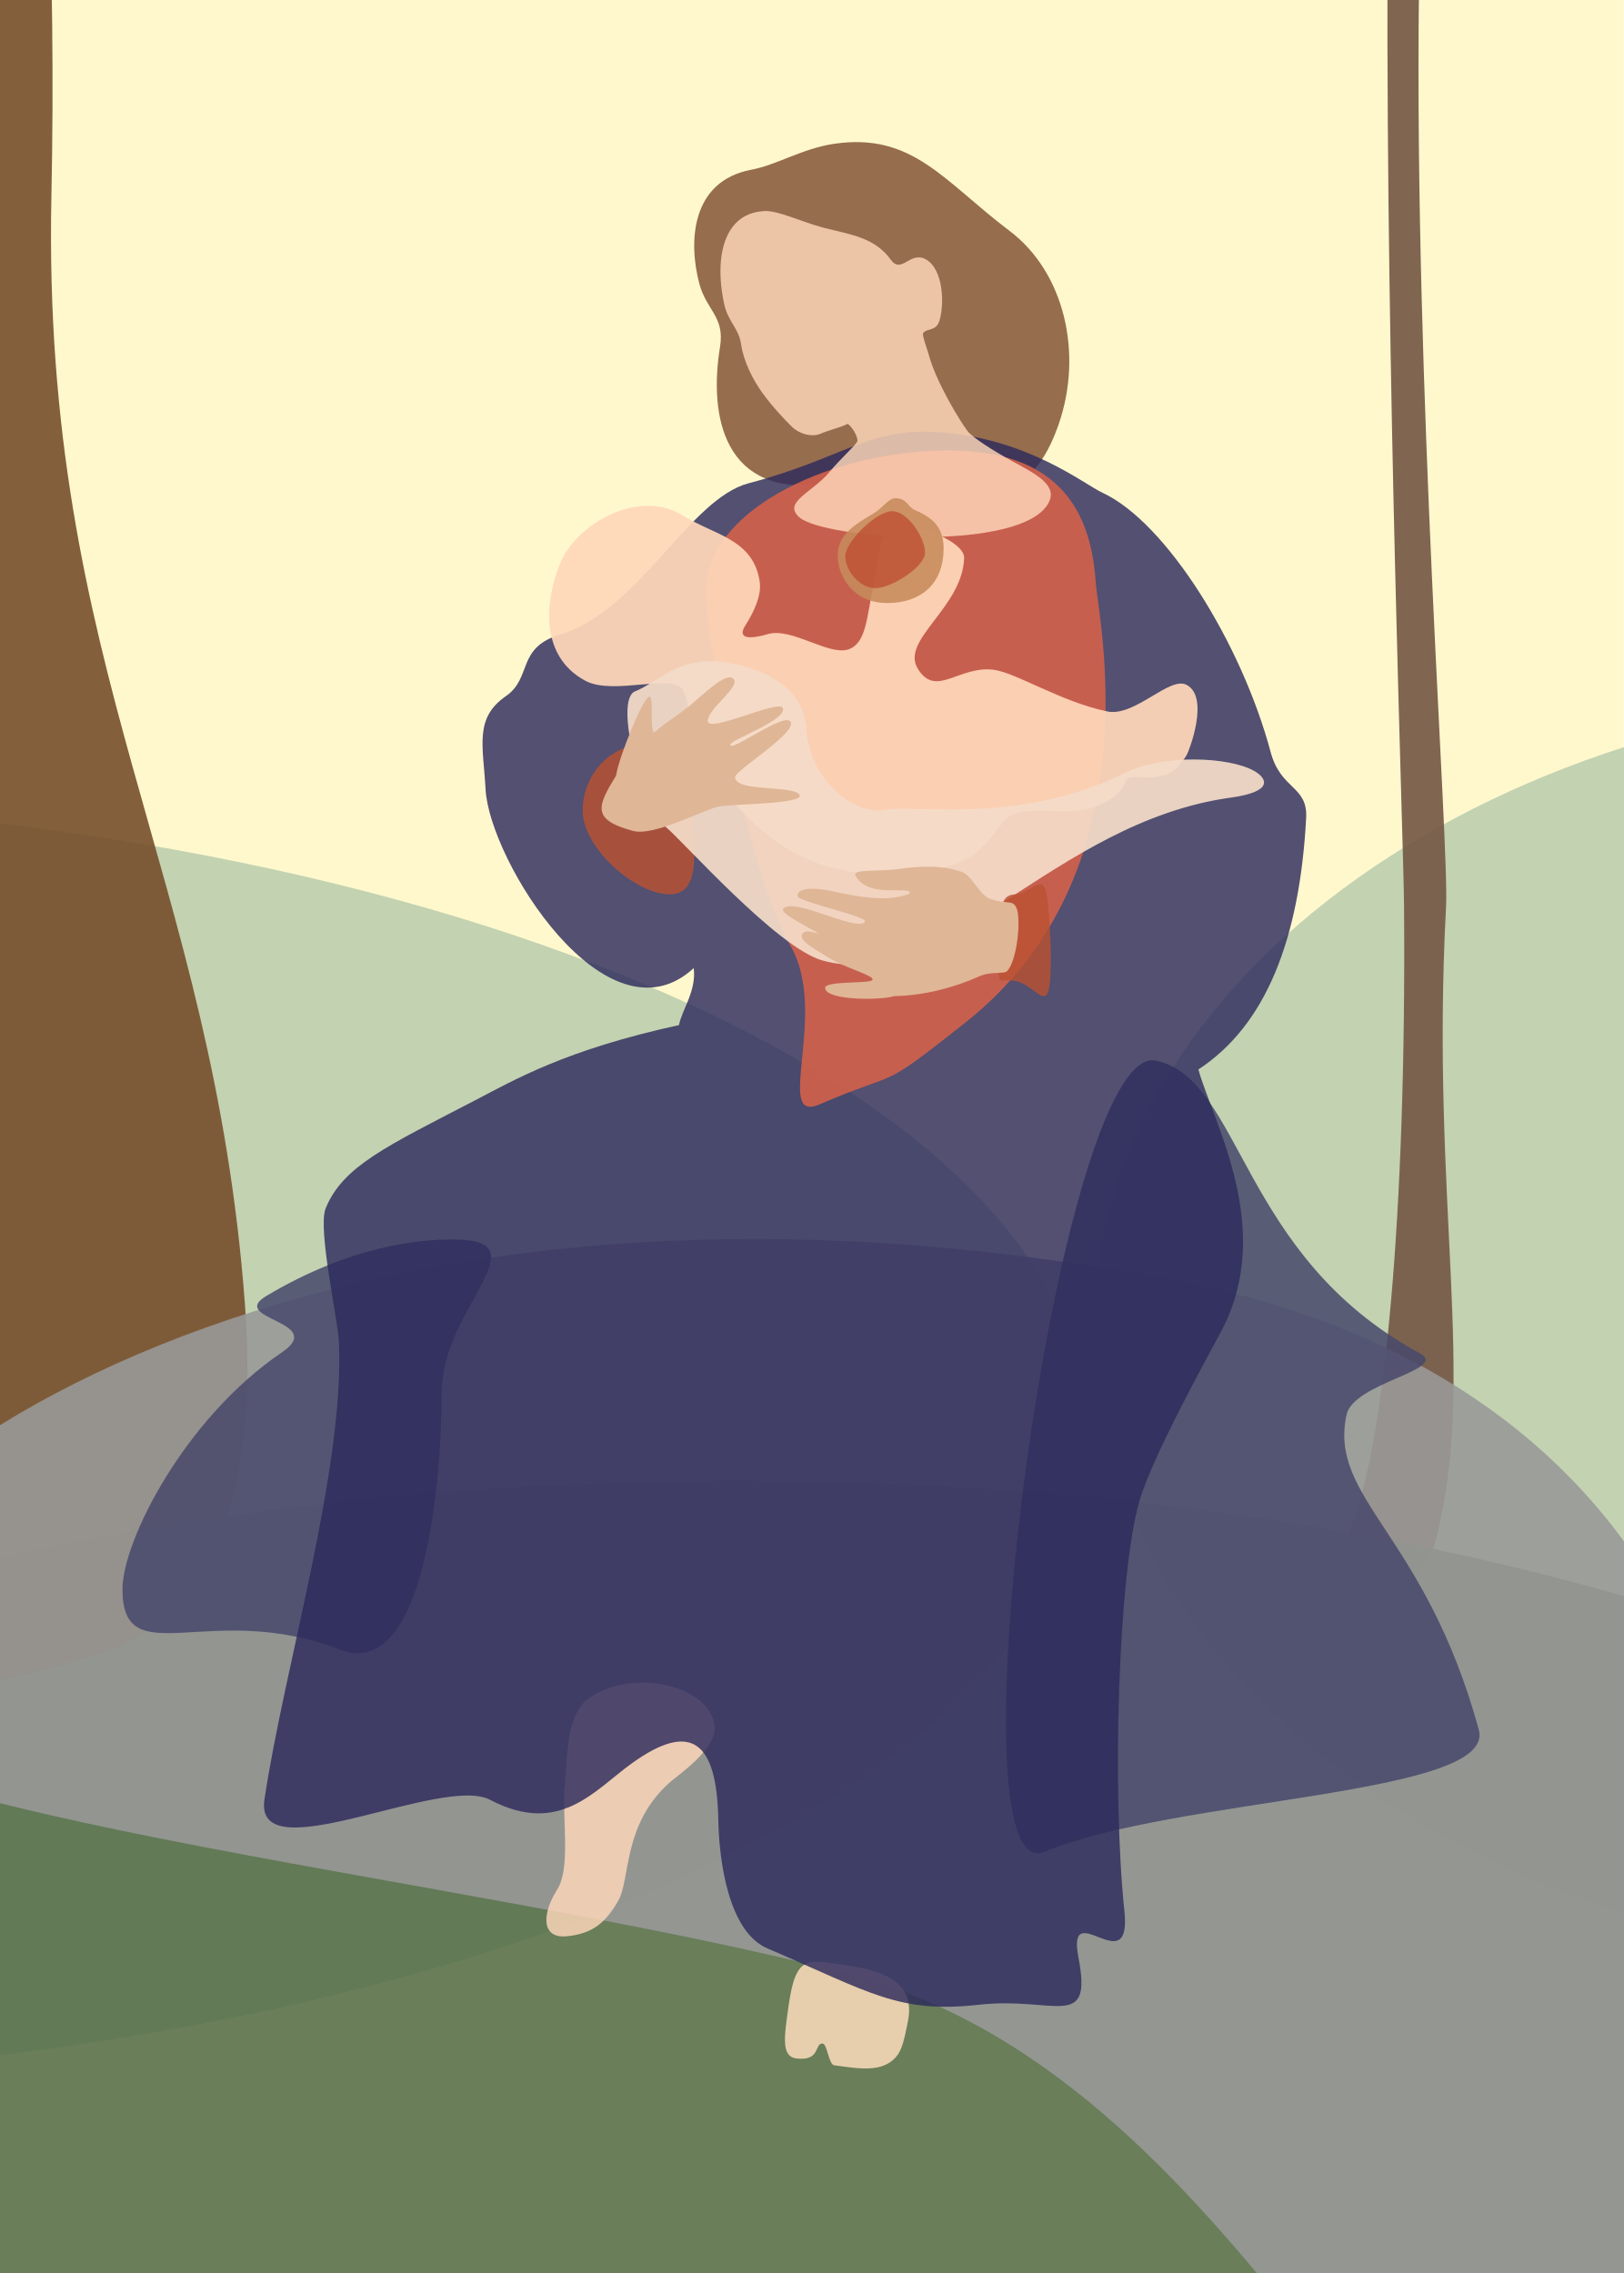
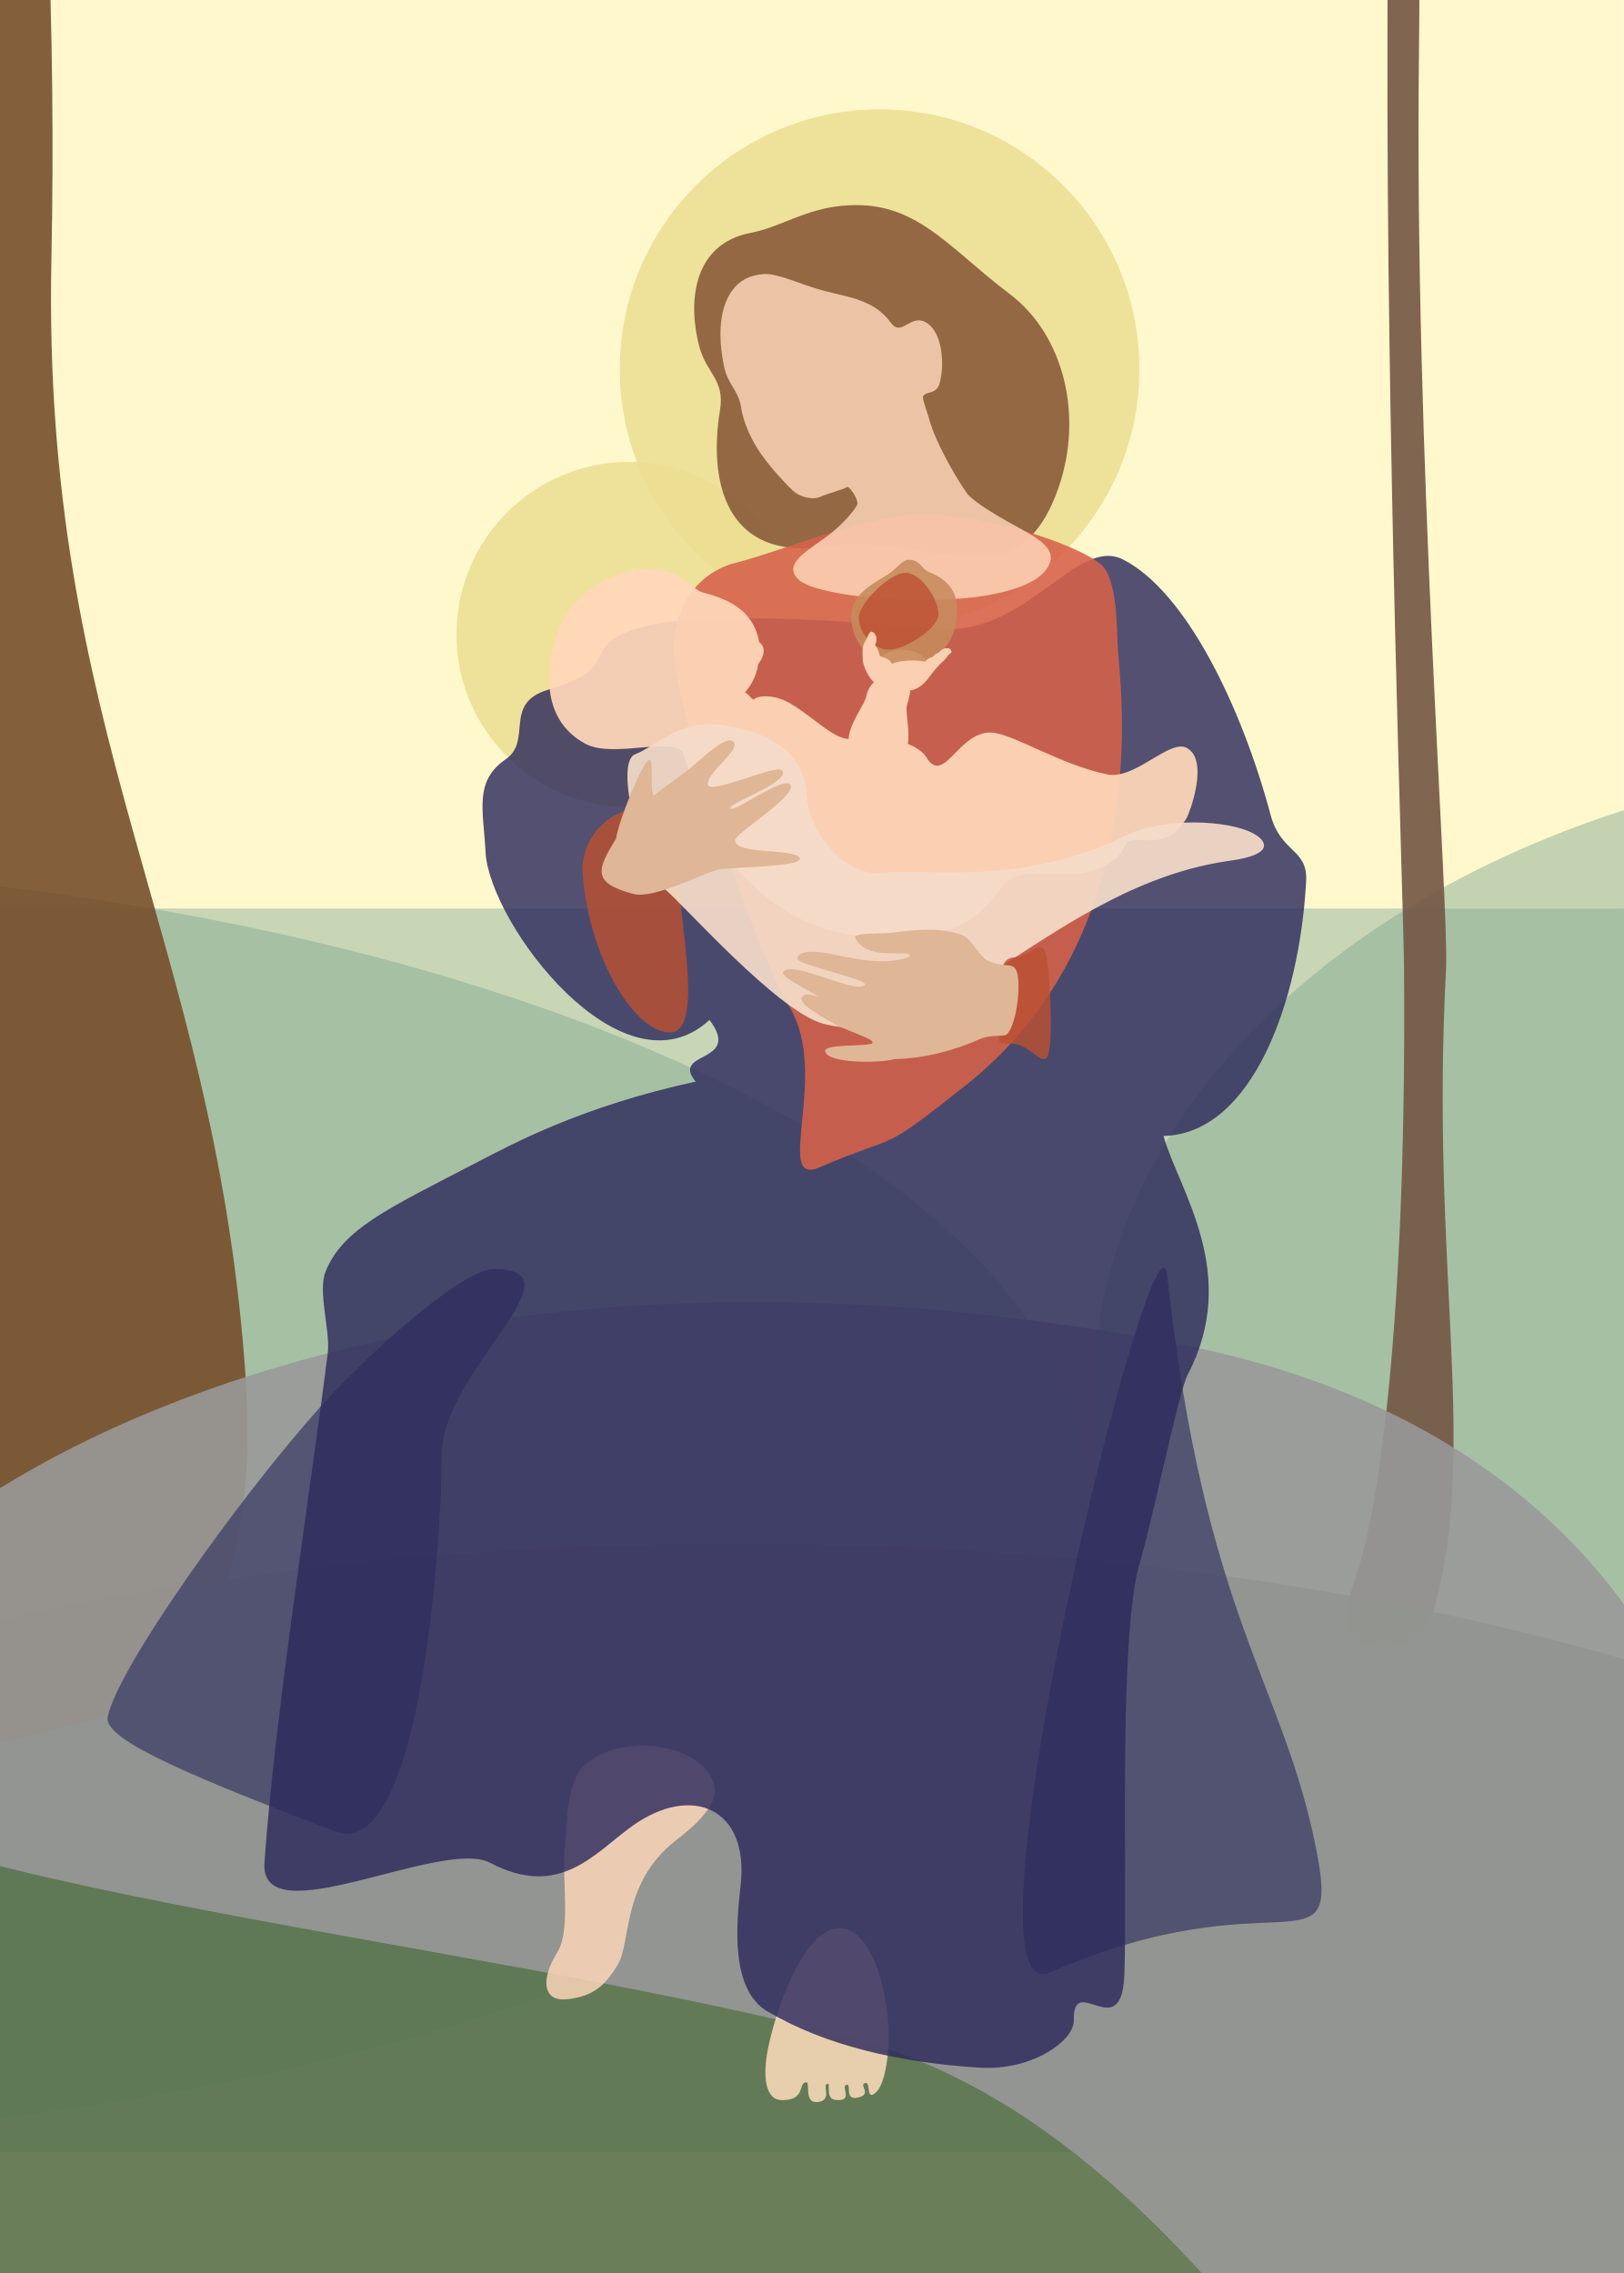
<svg xmlns="http://www.w3.org/2000/svg" width="2500" height="3500" id="svg2" version="1.1">
  <defs id="defs4" />
  <g id="layer1" transform="translate(0,2447.638)">
    <rect style="fill:#fff8cd;fill-opacity:1;fill-rule:evenodd;stroke:none" id="rect3753" width="2500" height="3500" x="0" y="-2447.638" />
  </g>
  <g id="layer3">
-     <path style="fill:#81a991;fill-opacity:0.471;stroke:none" d="m 4463.775,2048.826 c 0,544.502 -622.311,985.909 -1389.97,985.909 -767.659,0 -1389.97,-441.406 -1389.97,-985.909 0,-544.503 622.311,-985.909 1389.97,-985.909 767.659,0 1389.97,441.406 1389.97,985.909 z" id="path3794" />
-     <path style="fill:#735745;fill-opacity:0.91;stroke:none" d="m 2226.376,1396.862 c -24.244,456.107 49.051,727.821 -16.198,975.798 -20.521,77.99 -83.962,68.287 -109.061,60.619 -31.215,-9.537 -40.672,-24.695 -14.016,-101.132 42.49,-121.843 78.666,-446.598 74.625,-939.325 -0.804,-97.993 -27.394,-803.967 -25.517,-1444.549 1.097,-374.433 -2.774,-597.979 13.395,-597.979 16.206,0 39.727,257.77 35.123,634.422 -7.592,621.193 46.842,1314.442 41.648,1412.147 z" id="path3800" />
-     <path id="path3791" d="m 1677.21,2216.165 c 0,544.502 -1034.772,985.909 -2311.229,985.909 -1276.456,0 -2311.229,-441.406 -2311.229,-985.909 0,-544.503 1034.773,-985.909 2311.229,-985.909 1276.456,0 2311.229,441.406 2311.229,985.909 z" style="fill:#81a991;fill-opacity:0.471;stroke:none" />
-     <path style="fill:#566f4b;fill-opacity:0.884;stroke:none" d="m 3515.331,3265.645 c 0,544.502 -1065.526,985.909 -2379.919,985.909 -1314.393,0 -2379.919,-441.406 -2379.919,-985.909 0,-544.503 1065.526,-985.909 2379.919,-985.909 1314.393,0 2379.919,441.406 2379.919,985.909 z" id="path3788" />
-     <path style="fill:#764d2a;fill-opacity:0.894;stroke:none" d="m 377.143,2008.572 c 21.365,286.913 -45.824,487.88 -237.059,542.283 -845.894,240.644 -351.359,-238.614 -381.471,-784.888 C -252.646,1561.703 -536.133,851.848 -549.954,113.977 -562.171,-538.211 -317.75,-1238.803 -152.899,-1248.177 19.557,-1257.984 93.424,-382.008 79.158,300.79 63.877,1032.192 327.619,1343.515 377.143,2008.572 z" id="path3797" />
-     <path transform="translate(1398.051,-8.081262)" style="fill:#999999;fill-opacity:0.889;stroke:none" d="M 1026.315,3742.437 C 776.68,4142.525 567.627,3219.446 -92.934,3047.452 -692.991,2891.211 -1752.804,2799.001 -1737.462,2602.985 c 24.244,-309.753 817.683,-878.862 2153.645,-622.254 869.654,167.041 1096.26,982.591 610.132,1761.706 z" id="path3766" />
-     <path style="fill:#48496c;fill-opacity:0.862;stroke:none" d="m 2185.97,2083.766 c 46.752,25.285 -101.903,44.831 -112.742,94.591 -28.292,129.889 121.243,183.296 203.655,485.236 27.758,101.701 -466.69,103.622 -668.721,187.888 -153.44,63.999 22.224,-1250.119 171.726,-1218.244 132.659,28.284 128.588,300.451 406.081,450.528 z" id="path3817" />
+     <rect style="fill:#689a8f;fill-opacity:0.365;stroke:none" id="rect3787" width="2820.346" height="1915.249" x="-177.787" y="1398.883" />
+     <path style="fill:#81a991;fill-opacity:0.471;stroke:none" d="m 4463.775,2145.801 c 0,544.502 -622.311,985.909 -1389.97,985.909 -767.659,0 -1389.97,-441.406 -1389.97,-985.909 0,-544.503 622.311,-985.909 1389.97,-985.909 767.659,0 1389.97,441.406 1389.97,985.909 z" id="path3794" />
+     <path style="fill:#735745;fill-opacity:0.91;stroke:none" d="m 2226.376,1493.837 c -24.244,456.107 49.051,727.821 -16.198,975.798 -20.521,77.99 -83.962,68.287 -109.061,60.619 -31.215,-9.537 -40.672,-24.695 -14.016,-101.132 42.49,-121.843 78.666,-446.598 74.625,-939.325 -0.804,-97.993 -27.394,-803.967 -25.517,-1444.549 1.097,-374.433 -2.774,-597.979 13.395,-597.979 16.206,0 39.727,257.77 35.123,634.422 -7.592,621.193 46.842,1314.442 41.648,1412.147 z" id="path3800" />
+     <path id="path3791" d="m 1677.21,2313.14 c 0,544.502 -1034.772,985.909 -2311.229,985.909 -1276.456,0 -2311.229,-441.406 -2311.229,-985.909 0,-544.503 1034.773,-985.909 2311.229,-985.909 1276.456,0 2311.229,441.406 2311.229,985.909 z" style="fill:#81a991;fill-opacity:0.471;stroke:none" />
+     <path style="fill:#566f4b;fill-opacity:0.884;stroke:none" d="m 3515.331,3362.619 c 0,544.502 -1065.526,985.909 -2379.919,985.909 -1314.393,0 -2379.919,-441.406 -2379.919,-985.909 0,-544.503 1065.526,-985.909 2379.919,-985.909 1314.393,0 2379.919,441.406 2379.919,985.909 z" id="path3788" />
+     <path style="fill:#764d2a;fill-opacity:0.894;stroke:none" d="m 377.143,2105.546 c 21.365,286.913 -45.824,487.88 -237.059,542.283 -845.894,240.644 -351.359,-238.614 -381.471,-784.888 -11.259,-204.263 -294.746,-914.119 -308.568,-1651.99 -12.217,-652.188 232.204,-1352.78 397.055,-1362.154 C 19.557,-1161.009 93.424,-285.033 79.158,397.765 63.877,1129.167 327.619,1440.49 377.143,2105.546 z" id="path3797" />
+     <path style="fill:#999999;fill-opacity:0.889;stroke:none" d="M 2424.366,3831.33 C 2174.731,4231.418 1965.679,3308.339 1305.117,3136.345 705.06,2980.105 -354.753,2887.894 -339.411,2691.878 c 24.244,-309.753 817.683,-878.862 2153.645,-622.254 869.654,167.041 1096.26,982.591 610.132,1761.706 z" id="path3766" />
+     <path style="fill:#48496c;fill-opacity:0.862;stroke:none" d="m 2026.352,2846.555 c 39.702,200.371 -57.951,37.705 -410.108,190.795 -152.468,66.281 163.999,-1224.789 180.788,-1072.851 58.373,528.284 178.441,625.275 229.32,882.057 z" id="path3817" />
  </g>
  <g id="layer2">
-     <path style="fill:#7e4e30;fill-opacity:0.815;stroke:none" d="m 1630.067,653.06 c -64.798,187.606 -198.522,67.652 -356.127,91.327 -161.394,24.244 -182.511,-105.826 -165.368,-210.102 7.676,-46.694 -20.913,-56.19 -31.924,-97.768 -17.019,-64.265 -12.743,-157.636 80.151,-175.19 40.137,-7.585 78.15,-32.623 127.487,-39.899 120.856,-17.821 169.276,57.974 269.907,133.945 84.849,64.056 113.522,188.686 75.874,297.686 z" id="path3780" />
-     <path style="fill:#ffd8ba;fill-opacity:0.82;stroke:none" d="m 1032.563,2743.394 c -74.73,65.279 -61.252,150.137 -80.911,183.879 -19.572,33.593 -39.358,50.388 -79.2,54.264 -38.047,3.702 -39.503,-32.453 -14.298,-72.505 20.911,-33.229 7.049,-110.451 11.297,-157.064 4.199,-46.081 2.21,-110.505 35.913,-135.769 64.894,-48.644 186.191,-22.738 194.963,40.683 4.834,34.945 -56.157,76.371 -67.765,86.512 z" id="path3771" />
-     <path style="fill:#ffdebd;fill-opacity:0.841;stroke:none" d="m 1397.823,3112.798 c -5.451,26.826 -8.616,43.417 -18.179,54.445 -21.301,24.564 -56.752,18.268 -95.268,12.9 -8.527,-1.188 -10.619,-32.805 -17.751,-33.402 -13.031,-1.091 -2.662,27.521 -40.436,22.886 -23.931,-2.936 -18.595,-34.134 -12.209,-79.958 11.243,-80.673 29.022,-71.882 84.83,-64.104 55.808,7.778 111.975,23.444 99.014,87.233 z" id="path3793" />
-     <path style="fill:#48496c;fill-opacity:0.862;stroke:none" d="m 680,2144.286 c 0,131.759 -24.714,447.01 -157.143,395.714 -199.159,-77.143 -334.286,38.902 -334.286,-92.857 0,-74.623 96.053,-263.597 245.35,-364.677 71.044,-48.1 -84.196,-50.97 -23.679,-87.045 131.695,-78.504 237.664,-86.849 286.9,-86.849 142.016,0 -17.143,103.955 -17.143,235.714 z" id="path3814" />
-     <path style="fill:#2c2a5c;fill-opacity:0.815;stroke:none" d="m 2011.01,1259.934 c -10.009,185.434 -61.563,318.599 -165.94,386.814 23.203,82.62 117.802,245.097 36.111,401.378 -14.46,27.663 -105.436,190.505 -126.455,261.777 -33.368,113.149 -42.885,449.53 -23.534,632.812 11.766,111.44 -89.693,-26.575 -70.744,71.593 22.069,114.331 -36.567,59.602 -152.604,72.546 -124.304,13.867 -166.376,-18.013 -326.279,-86.66 -60.722,-26.068 -74.482,-136.924 -75.618,-197.8 -2.244,-120.18 -41.005,-153.367 -132.918,-87.364 -57.661,41.406 -111.175,112.683 -218.467,56.352 -74.526,-39.128 -364.4,113.469 -347.404,-0.416 30.627,-205.222 123.548,-508.635 114.667,-705.238 -1.513,-33.492 -33.102,-173.968 -20.39,-205.142 26.505,-65 94.283,-95.767 229.583,-166.063 61.558,-31.983 139.688,-77.938 314.375,-116.06 4.645,-24.182 26.991,-52.223 22.737,-87.794 -134.162,123.454 -314.758,-165.608 -320.547,-275.528 -3.486,-66.189 -17.855,-109.288 31.252,-143.17 41.188,-28.418 15.534,-74.395 84.249,-95.173 121.146,-36.632 197.571,-208.532 289.761,-232.733 147.939,-38.836 184.363,-87.74 298.813,-78.127 133.583,11.219 217.19,79.537 245.884,92.864 98.457,45.728 214.127,232.299 258.79,399.165 15.792,59 57.407,51.433 54.68,101.97 z" id="path3756" />
-     <path style="fill:#d7624b;fill-opacity:0.884;stroke:none" d="m 1686.955,895.827 c 3.683,55.835 91.851,447.378 -200.742,678.89 -138.274,109.408 -94.481,69.678 -224.418,125.86 -71.653,30.981 15.501,-141.809 -45.19,-245.132 -70.542,-120.094 -129.68,-479.259 -129.68,-545.476 0,-120.505 180.184,-210.112 355.574,-216.173 177.304,-6.127 236.526,81.787 244.457,202.031 z" id="path3777" />
-     <path style="fill:#ffd8ba;fill-opacity:0.82;stroke:none" d="m 1371.591,399.978 c 16.396,22.797 29.633,-13.997 53.726,-0.691 26.991,14.905 29.023,67.745 21.263,94.147 -5.061,17.22 -19.101,11.377 -25.256,19.456 -2.079,2.728 6.846,26.474 8.729,33.567 11.171,42.084 48.763,103.071 59.568,117.224 7.445,9.752 38.541,29.838 68.773,46.354 35.444,19.363 69.323,36.28 56.861,62.643 -37.377,79.072 -346.402,58.058 -384.72,23.709 -25.938,-23.252 20.053,-37.586 46.765,-69.808 17.732,-21.39 42.431,-43.07 42.813,-47.421 0.678,-7.722 -8.771,-22.553 -14.99,-26.529 -10.33,5.555 -29.068,9.636 -41.86,15.273 -12.19,5.371 -31.535,1.062 -43.274,-10.087 -9.2,-8.737 -30.485,-31.082 -46.001,-52.541 -15.087,-20.865 -29.363,-49.412 -33.126,-75.874 -3.446,-24.229 -20.013,-33.763 -25.925,-61.474 -10.619,-49.772 -6.352,-92.599 12.63,-118.037 11.027,-14.777 26.35,-23.352 48.352,-24.885 21.69,-1.511 57.608,16.598 91.891,25.574 39.913,10.45 78.508,14.263 103.779,49.399 z" id="path3759" />
-     <path style="fill:#ffd8ba;fill-opacity:0.926;stroke:none" d="m 1169.67,895.742 c 3.03,20.807 -8.183,45.481 -22.267,67.646 -10.331,16.26 -1.469,23.528 35.044,12.969 36.421,-10.533 92.94,33.326 123.289,23.717 28.328,-8.97 28.427,-49.796 38.424,-94.847 6.318,-28.47 8.828,-75.619 22.441,-88.021 23.146,-21.087 118.929,13.406 117.866,42.141 -2.841,76.828 -98.398,125.863 -71.488,170.159 28.023,46.128 63.628,-5.389 117.522,1.904 34.068,4.611 104.373,49.779 174.556,64.093 42.119,8.59 95.57,-54.602 121.748,-41.027 36.027,18.682 4.115,101.663 0.315,108.015 -19.299,32.252 -37.729,36.211 -74.888,34.063 -29.597,-1.711 -8.532,14.756 -48.203,37.757 -57.861,33.547 -131.393,-6.508 -160.546,32.992 -40.43,54.78 -61.155,67.654 -135.915,75.768 -145.314,15.77 -218.369,-38.546 -293.788,-123.79 -49.858,-56.354 -45.331,-115.485 -61.291,-154.809 -12.238,-30.155 -106.869,7.446 -151.055,-16.113 -70.995,-37.855 -62.434,-123.206 -39.31,-180.364 24.905,-61.561 121.393,-116.646 189.614,-73.996 48.083,30.061 108.359,36.029 117.93,101.744 z" id="path3762" />
-     <path style="fill:#ba5132;fill-opacity:0.815;stroke:none" d="m 1102.857,1274.286 c 0,56.806 19.365,142.857 -34.286,142.857 -53.651,0 -134.286,-71.765 -134.286,-128.571 0,-56.806 43.492,-102.857 97.143,-102.857 53.651,0 71.428,31.765 71.428,88.571 z" id="path3783" transform="translate(-37.14286,-40)" />
-     <path style="fill:#c78b5c;fill-opacity:0.884;stroke:none" d="m 1452.857,844.286 c 0,54.44 -34.281,84.286 -87.143,84.286 -52.861,0 -77.896,-43.279 -75.714,-77.143 1.996,-30.975 31.024,-46.387 55.145,-60.944 14.149,-8.539 22.862,-23.342 33.426,-23.342 17.649,0 18.936,13.482 29.949,18.243 21.973,9.499 44.337,22.636 44.337,58.9 z" id="path3774" />
-     <path style="fill:#bd482d;fill-opacity:0.704;stroke:none" d="m 1424.286,850.714 c 0,22.486 -52.365,55 -76.428,55 -24.064,0 -46.429,-26.8 -46.429,-49.286 0,-22.486 48.079,-69.286 72.143,-69.286 24.064,0 50.714,41.086 50.714,63.571 z" id="path3796" />
-     <path style="fill:#f5dcc9;fill-opacity:0.926;stroke:none" d="m 1895.046,1228.167 c -273.829,37.744 -441.692,301.627 -628.165,250.978 -70.093,-19.038 -217.196,-186.008 -241.576,-205.521 -36.248,-29.012 -81,-196.008 -47.477,-209.102 34.304,-13.399 66.815,-53.474 132.33,-45.457 38.445,4.705 126.745,25.545 131.296,103.792 4.324,74.329 70.106,132.436 120.385,124.279 54.155,-8.786 205.915,23.87 371.522,-57.627 57.672,-28.381 159.25,-24.387 197.803,-2.327 20.225,11.573 29.771,31.902 -36.118,40.984 z" id="path3043" />
-     <path style="fill:#dfb696;fill-opacity:1;stroke:none" d="m 1123.812,1042.938 c -14.374,-0.174 -43.47,28.407 -59.906,42.031 -15.972,13.24 -36.369,25.808 -57.594,43.469 -6.327,-13.727 0.821,-55.594 -6.656,-55.594 -8.65,0 -46.224,90.221 -51.219,121.687 -0.288,0.465 -0.588,0.905 -0.875,1.375 -27.903,45.609 -37.049,66.545 27.375,83.594 31.722,8.395 104.311,-30.713 130.125,-37.312 15.506,-3.964 132.843,-3.888 126.25,-17.75 -7.753,-16.3 -98.594,-3.996 -99.573,-27.616 -0.433,-10.444 96.423,-68.879 85.323,-85.54 -9.98,-14.979 -92.26,47.73 -92.688,35.563 -0.274,-7.782 89.435,-38.547 80.688,-56.844 -6.381,-13.347 -116.682,40.516 -115.373,19.781 1.262,-19.993 51.877,-52.707 39.28,-64.875 -1.373,-1.326 -3.103,-1.944 -5.156,-1.969 z" id="path3765" />
-     <path style="fill:#ba5132;fill-opacity:0.815;stroke:none" d="m 1612.929,1386.043 c 3.812,36.517 6.208,83.288 4.307,117.512 -3.408,61.37 -22.508,11.575 -55.266,6.791 -18.213,-2.66 -22.877,3.979 -23.785,-7.972 -1.522,-20.008 -3.744,-22.863 -0.288,-54.192 3.685,-33.413 -2.873,-69.843 24.125,-70.951 26.79,-1.099 45.858,-39.567 50.909,8.812 z" id="path3786" />
-     <path style="fill:#dfb696;fill-opacity:1;stroke:none" d="m 1564.781,1397.535 c 7.531,15.04 2.147,78.934 -13.822,97.499 -4.716,5.482 -24.518,0.018 -43.047,8.299 -38.215,17.078 -83.671,29.522 -131.478,30.568 -17.931,6.225 -104.459,7.407 -105.966,-12.492 -0.896,-11.827 70.523,-6.195 72.878,-12.579 2.675,-7.254 -41.593,-17.524 -69.161,-35.098 -22.01,-14.031 -44.203,-25.194 -39.155,-35.117 4.152,-8.162 15.429,-2.808 25.955,-1.091 -25.622,-14.864 -62.901,-32.483 -54.253,-39.284 19.486,-15.323 112.83,37.201 124.914,21.15 6.058,-8.047 -103.361,-30.768 -103.708,-39.797 -0.486,-12.643 25.175,-13.534 53.541,-7.365 19.255,4.187 48.58,10.9 76.378,11.021 19.373,0.084 42.046,-4.87 43.059,-8.388 1.917,-6.655 -26.734,-2.057 -48.821,-5.234 -16.005,-2.302 -29.761,-10.008 -35.229,-22.097 -4.268,-9.436 40.096,-5.616 64.598,-9.188 37.054,-5.401 72.835,-6.084 100.609,4.864 14.9,5.873 26.198,35.483 42.74,41.026 26.768,8.97 33.608,0.599 39.97,13.304 z" id="path3768" />
+     <path transform="matrix(0.6642857,0,0,0.6642857,42.36733,690.3828)" d="m 1794.286,431.429 a 400,400 0 1 1 -800,0 400,400 0 1 1 800,0 z" id="path3785" style="fill:#ebdd92;fill-opacity:0.862;stroke:none" />
+     <path style="fill:#ebdd92;fill-opacity:0.862;stroke:none" id="path3015" d="m 1794.286,431.429 a 400,400 0 1 1 -800,0 400,400 0 1 1 800,0 z" transform="translate(-40,136.9746)" />
+     <path style="fill:#7e4e30;fill-opacity:0.815;stroke:none" d="m 1630.067,750.035 c -64.798,187.606 -198.522,67.652 -356.127,91.327 -161.394,24.244 -182.511,-105.826 -165.368,-210.102 7.676,-46.694 -20.913,-56.19 -31.924,-97.768 -17.019,-64.265 -12.743,-157.636 80.151,-175.19 40.137,-7.585 78.15,-32.623 127.487,-39.899 120.856,-17.821 169.276,57.974 269.907,133.945 84.849,64.056 113.522,188.686 75.874,297.686 z" id="path3780" />
+     <path style="fill:#ffd8ba;fill-opacity:0.82;stroke:none" d="m 1032.563,2840.369 c -74.73,65.279 -61.252,150.137 -80.911,183.879 -19.572,33.593 -39.358,50.388 -79.2,54.264 -38.047,3.702 -39.503,-32.453 -14.298,-72.505 20.911,-33.229 7.049,-110.451 11.297,-157.064 4.199,-46.081 2.21,-110.505 35.913,-135.769 64.894,-48.644 186.191,-22.738 194.963,40.683 4.834,34.945 -56.157,76.371 -67.765,86.512 z" id="path3771" />
+     <path style="fill:#ffdebd;fill-opacity:0.841;stroke:none" d="m 1367.46,3156.974 c -2.219,27.284 -7.884,56.788 -20.516,66.451 -14.515,11.104 -5.225,-20.254 -15.802,-15.679 -8.414,3.639 12.787,17.859 -11.608,22.334 -19.76,3.625 -8.173,-21.437 -15.722,-20.021 -10.959,2.056 12.318,26.793 -17.754,23.375 -15.308,-1.74 -7.486,-24.773 -11.136,-24.852 -11.217,-0.241 8.755,25.884 -16.218,28.24 -21.827,2.059 -10.317,-30.785 -17.469,-30.53 -13.069,0.468 0.633,27.642 -37.424,27.537 -24.11,-0.067 -30.315,-32.49 -21.641,-77.936 10.704,-56.082 54.532,-187.795 110.868,-186.716 56.337,1.079 79.697,122.917 74.421,187.795 z" id="path3793" />
+     <path style="fill:#48496c;fill-opacity:0.862;stroke:none" d="m 680,2241.26 c 0,131.759 -32.652,629.961 -165.081,578.666 -199.159,-77.143 -356.272,-138.896 -349.205,-175.809 14.245,-74.407 205.437,-342.392 331.064,-481.82 66.21,-73.484 213.985,-208.18 263.222,-208.18 142.016,0 -80,155.383 -80,287.143 z" id="path3814" />
+     <path style="fill:#2c2a5c;fill-opacity:0.815;stroke:none" d="m 2011.01,1356.909 c -10.009,185.434 -82.907,388.717 -219.61,392.283 23.203,82.62 118.944,211.343 37.252,367.624 -14.46,27.663 -52.908,218.789 -73.927,290.062 -33.368,113.149 -18.599,493.816 -23.534,632.812 -3.976,111.989 -79.565,-4.957 -77.887,71.593 0.669,30.518 -63.77,77.784 -145.462,72.546 -124.819,-8.004 -237.087,-34.176 -326.279,-86.66 -56.952,-33.513 -48.218,-132.883 -41.273,-193.76 13.624,-119.427 -75.35,-157.407 -167.263,-91.404 -57.661,41.406 -111.175,112.683 -218.467,56.352 -74.526,-39.128 -355.531,114.444 -347.404,-0.416 16.341,-230.936 72.119,-580.064 97.524,-785.238 4.12,-33.272 -15.959,-93.968 -3.247,-125.142 26.505,-65 94.283,-95.767 229.583,-166.063 61.558,-31.983 165.402,-87.938 340.089,-126.06 -39.708,-47.903 72.507,-26.951 21.309,-94.937 -134.162,123.454 -339.043,-148.465 -344.833,-258.385 -3.486,-66.189 -17.855,-109.288 31.252,-143.17 41.188,-28.418 -4.466,-85.824 64.249,-106.602 121.146,-36.632 45.226,-63.92 135.649,-94.06 95.082,-31.694 353.108,-9.582 467.558,0.031 133.583,11.219 211.129,-143.008 282.68,-106.824 96.875,48.991 182.698,226.585 227.361,393.45 15.792,59 57.407,51.433 54.68,101.97 z" id="path3756" />
+     <path style="fill:#d7624b;fill-opacity:0.884;stroke:none" d="m 1721.241,1001.373 c 3.683,55.835 57.565,438.807 -235.028,670.318 -138.274,109.408 -94.481,69.678 -224.418,125.86 -71.653,30.981 15.501,-141.809 -45.19,-245.132 -70.542,-120.094 -179.68,-484.973 -179.68,-551.19 0,-56.004 28.725,-117.656 96.654,-134.828 78.361,-19.809 216.337,-81.615 309.929,-73.61 113.62,9.718 219.159,50.177 250.821,75.667 27.037,21.767 24.894,102.321 26.912,132.915 z" id="path3777" />
+     <path style="fill:#ffd8ba;fill-opacity:0.82;stroke:none" d="m 1371.591,496.953 c 16.396,22.797 29.633,-13.997 53.726,-0.691 26.991,14.905 29.023,67.745 21.263,94.147 -5.061,17.22 -19.101,11.377 -25.256,19.456 -2.079,2.728 6.846,26.474 8.729,33.567 11.171,42.084 48.763,103.071 59.568,117.224 7.445,9.752 38.541,29.838 68.773,46.354 35.444,19.363 69.323,36.28 56.861,62.643 -37.377,79.072 -346.402,58.058 -384.72,23.709 -25.938,-23.252 7.782,-42.274 41.714,-66.778 26.823,-19.37 47.482,-46.1 47.864,-50.451 0.678,-7.722 -8.771,-22.553 -14.99,-26.529 -10.33,5.555 -29.068,9.636 -41.86,15.273 -12.19,5.371 -31.535,1.062 -43.274,-10.087 -9.2,-8.737 -30.485,-31.082 -46.001,-52.541 -15.087,-20.865 -29.363,-49.412 -33.126,-75.874 -3.446,-24.229 -20.013,-33.763 -25.925,-61.474 -10.619,-49.772 -6.352,-92.599 12.63,-118.037 11.027,-14.777 26.35,-23.352 48.352,-24.885 21.69,-1.511 57.608,16.598 91.891,25.574 39.913,10.45 78.508,14.263 103.779,49.399 z" id="path3759" />
+     <path style="fill:#ffd8ba;fill-opacity:0.926;stroke:none" d="m 996.844,875.875 c -57.085,0.385 -116.04,42.923 -134.719,89.094 -23.124,57.159 -31.682,142.52 39.312,180.375 44.185,23.56 138.824,-14.061 151.062,16.094 15.96,39.324 11.423,98.459 61.281,154.812 75.419,85.244 148.467,139.551 293.781,123.781 74.76,-8.113 95.476,-20.97 135.906,-75.75 29.153,-39.5 102.702,0.546 160.562,-33 39.672,-23.001 18.59,-39.461 48.188,-37.75 37.158,2.148 55.607,-1.811 74.906,-34.062 3.801,-6.352 35.714,-89.349 -0.312,-108.031 -26.178,-13.575 -79.631,49.622 -121.75,41.031 -70.183,-14.314 -140.495,-59.483 -174.562,-64.094 -53.894,-7.294 -76.352,83.628 -104.375,37.5 -15.127,-24.899 -74.379,-35.86 -116.344,-28.406 -25.307,4.495 -68.169,-44.482 -103.714,-59.69 -14.844,-6.351 -37.315,-8.348 -45.866,-0.608 -5.519,-2.33 -6.461,-8.218 -13.295,-10.733 9.104,-10.323 18.123,-25.929 20.469,-43.969 5.402,-6.366 8.438,-14.459 8.438,-20.563 0,-5.53 -2.507,-9.79 -6.781,-13 -8.74,-47.971 -45.668,-66.09 -86.45,-76.416 -10.754,-2.723 -20.086,-14.804 -30.831,-21.522 -17.055,-10.663 -35.878,-15.222 -54.906,-15.094 z" id="path3762" />
+     <path style="fill:#ba5132;fill-opacity:0.815;stroke:none" d="m 1045.511,1357.524 c 0,56.806 39.568,232.307 -14.082,232.307 -53.651,0 -124.184,-112.728 -134.286,-244.286 -4.349,-56.64 43.492,-102.857 97.143,-102.857 53.65,0 51.225,58.029 51.225,114.835 z" id="path3783" />
+     <path style="fill:#fbcfb2;fill-opacity:1;stroke:none" d="m 1426.071,1021.607 c 0,11.539 -24.228,29.464 -44.643,29.464 -20.415,0 -29.286,-17.925 -29.286,-29.464 0,-11.539 16.549,-20.893 36.964,-20.893 20.415,0 36.964,9.354 36.964,20.893 z" id="path3798" />
+     <path style="fill:#c78b5c;fill-opacity:0.884;stroke:none" d="m 1473.572,939.117 c 0,54.44 -34.103,86.429 -86.964,86.429 -52.861,0 -78.075,-45.422 -75.893,-79.286 1.996,-30.975 31.024,-46.387 55.145,-60.944 14.149,-8.539 22.862,-23.342 33.426,-23.342 17.649,0 18.936,13.482 29.949,18.243 21.973,9.499 44.337,22.636 44.337,58.9 z" id="path3774" />
+     <path style="fill:#fbcfb2;fill-opacity:1;stroke:none" d="m 1464.826,1002.694 c 0.678,2.819 -1.911,3.324 -4.209,5.517 -1.797,1.714 -5.404,7.926 -9.469,10.932 -3.52,2.603 -11.467,11.808 -15.887,17.475 -7.792,9.989 -18.499,27.538 -40.204,26.934 -30.345,-0.844 -34.149,-25.225 -30.462,-34.053 5.216,-12.487 42.074,-14.629 59.581,-10.63 2.782,-3.424 6.518,-6.266 11.665,-7.247 1.856,-2.537 5.894,-5.953 9.739,-6.778 4.492,-7.434 17.402,-9.813 19.246,-2.15 z" id="path3792" />
+     <path style="fill:#bd482d;fill-opacity:0.704;stroke:none" d="m 1445,945.546 c 0,22.486 -52.365,55 -76.428,55 -24.064,0 -46.429,-26.8 -46.429,-49.286 0,-22.486 48.079,-69.286 72.143,-69.286 24.064,0 50.714,41.086 50.714,63.571 z" id="path3796" />
+     <path style="fill:#f5dcc9;fill-opacity:0.926;stroke:none" d="m 1895.046,1325.142 c -273.829,37.744 -441.692,301.627 -628.165,250.978 -70.093,-19.038 -217.196,-186.008 -241.576,-205.521 -36.248,-29.012 -81,-196.008 -47.477,-209.102 34.304,-13.399 66.815,-53.474 132.33,-45.457 38.445,4.705 126.745,25.545 131.296,103.792 4.324,74.329 70.106,132.436 120.385,124.279 54.155,-8.786 205.915,23.87 371.522,-57.627 57.672,-28.381 159.25,-24.387 197.803,-2.327 20.225,11.573 29.771,31.902 -36.118,40.984 z" id="path3043" />
+     <path style="fill:#dfb696;fill-opacity:1;stroke:none" d="m 1123.812,1139.912 c -14.374,-0.174 -43.47,28.407 -59.906,42.031 -15.972,13.24 -36.369,25.808 -57.594,43.469 -6.327,-13.727 0.821,-55.594 -6.656,-55.594 -8.65,0 -46.224,90.221 -51.219,121.687 -0.288,0.465 -0.588,0.905 -0.875,1.375 -27.903,45.609 -37.049,66.545 27.375,83.594 31.722,8.395 104.311,-30.713 130.125,-37.312 15.506,-3.964 132.843,-3.888 126.25,-17.75 -7.753,-16.3 -98.594,-3.996 -99.573,-27.616 -0.433,-10.444 96.423,-68.879 85.323,-85.54 -9.98,-14.979 -92.26,47.73 -92.688,35.563 -0.274,-7.782 89.435,-38.547 80.688,-56.844 -6.381,-13.347 -116.682,40.516 -115.373,19.781 1.262,-19.993 51.877,-52.707 39.28,-64.875 -1.373,-1.326 -3.103,-1.944 -5.156,-1.969 z" id="path3765" />
+     <path style="fill:#ba5132;fill-opacity:0.815;stroke:none" d="m 1612.929,1483.018 c 3.812,36.517 6.208,83.288 4.307,117.512 -3.408,61.37 -22.508,11.575 -55.266,6.791 -18.213,-2.66 -22.877,3.979 -23.785,-7.972 -1.522,-20.008 -3.744,-22.863 -0.288,-54.192 3.685,-33.413 -2.873,-69.843 24.125,-70.951 26.79,-1.099 45.858,-39.567 50.909,8.812 z" id="path3786" />
+     <path style="fill:#dfb696;fill-opacity:1;stroke:none" d="m 1564.781,1494.509 c 7.531,15.04 2.147,78.934 -13.822,97.499 -4.716,5.482 -24.518,0.018 -43.047,8.299 -38.215,17.078 -83.671,29.522 -131.478,30.568 -17.931,6.225 -104.459,7.407 -105.966,-12.492 -0.896,-11.827 70.523,-6.195 72.878,-12.579 2.675,-7.254 -41.593,-17.524 -69.161,-35.098 -22.01,-14.031 -44.203,-25.194 -39.155,-35.117 4.152,-8.162 15.429,-2.808 25.955,-1.091 -25.622,-14.864 -62.901,-32.483 -54.253,-39.284 19.486,-15.323 112.83,37.201 124.914,21.15 6.058,-8.047 -103.361,-30.768 -103.708,-39.797 -0.486,-12.643 25.175,-13.534 53.541,-7.365 19.255,4.187 48.58,10.9 76.378,11.021 19.373,0.084 42.046,-4.87 43.059,-8.388 1.917,-6.655 -26.734,-2.057 -48.821,-5.234 -16.005,-2.302 -29.761,-10.008 -35.229,-22.097 -4.268,-9.436 40.096,-5.616 64.598,-9.188 37.054,-5.401 72.835,-6.084 100.609,4.864 14.9,5.873 26.198,35.483 42.74,41.026 26.768,8.97 33.608,0.599 39.97,13.304 z" id="path3768" />
+     <path style="fill:#fbcfb2;fill-opacity:1;stroke:none" d="m 1354.597,1009.79 c 4.214,3.69 35.895,5.408 7.706,38.577 -16.31,19.191 -33.624,-22.21 -33.891,-31.256 -0.181,-6.147 -1.799,-20.778 2.611,-27.624 5.355,-8.313 6.845,-17.393 10.965,-16.889 5.17,0.632 10.715,10.397 5.344,20.594 4.21,5.441 5.72,10.803 7.265,16.598 z" id="path3789" />
+     <path style="fill:#fbcfb2;fill-opacity:1;stroke:none" d="m 1396.536,1085.23 c -2.876,9.232 3.325,33.752 2.009,53.387 -1.758,26.246 -14.698,46.576 -59.083,37.021 -26.074,-5.613 -36.199,-24.261 -31.924,-45.268 4.447,-21.857 23.892,-46.208 26.21,-57.987 4.363,-22.169 22.262,-33.912 44.1,-29.075 29.217,6.472 25.254,20.842 18.688,41.921 z" id="path3795" />
  </g>
</svg>
